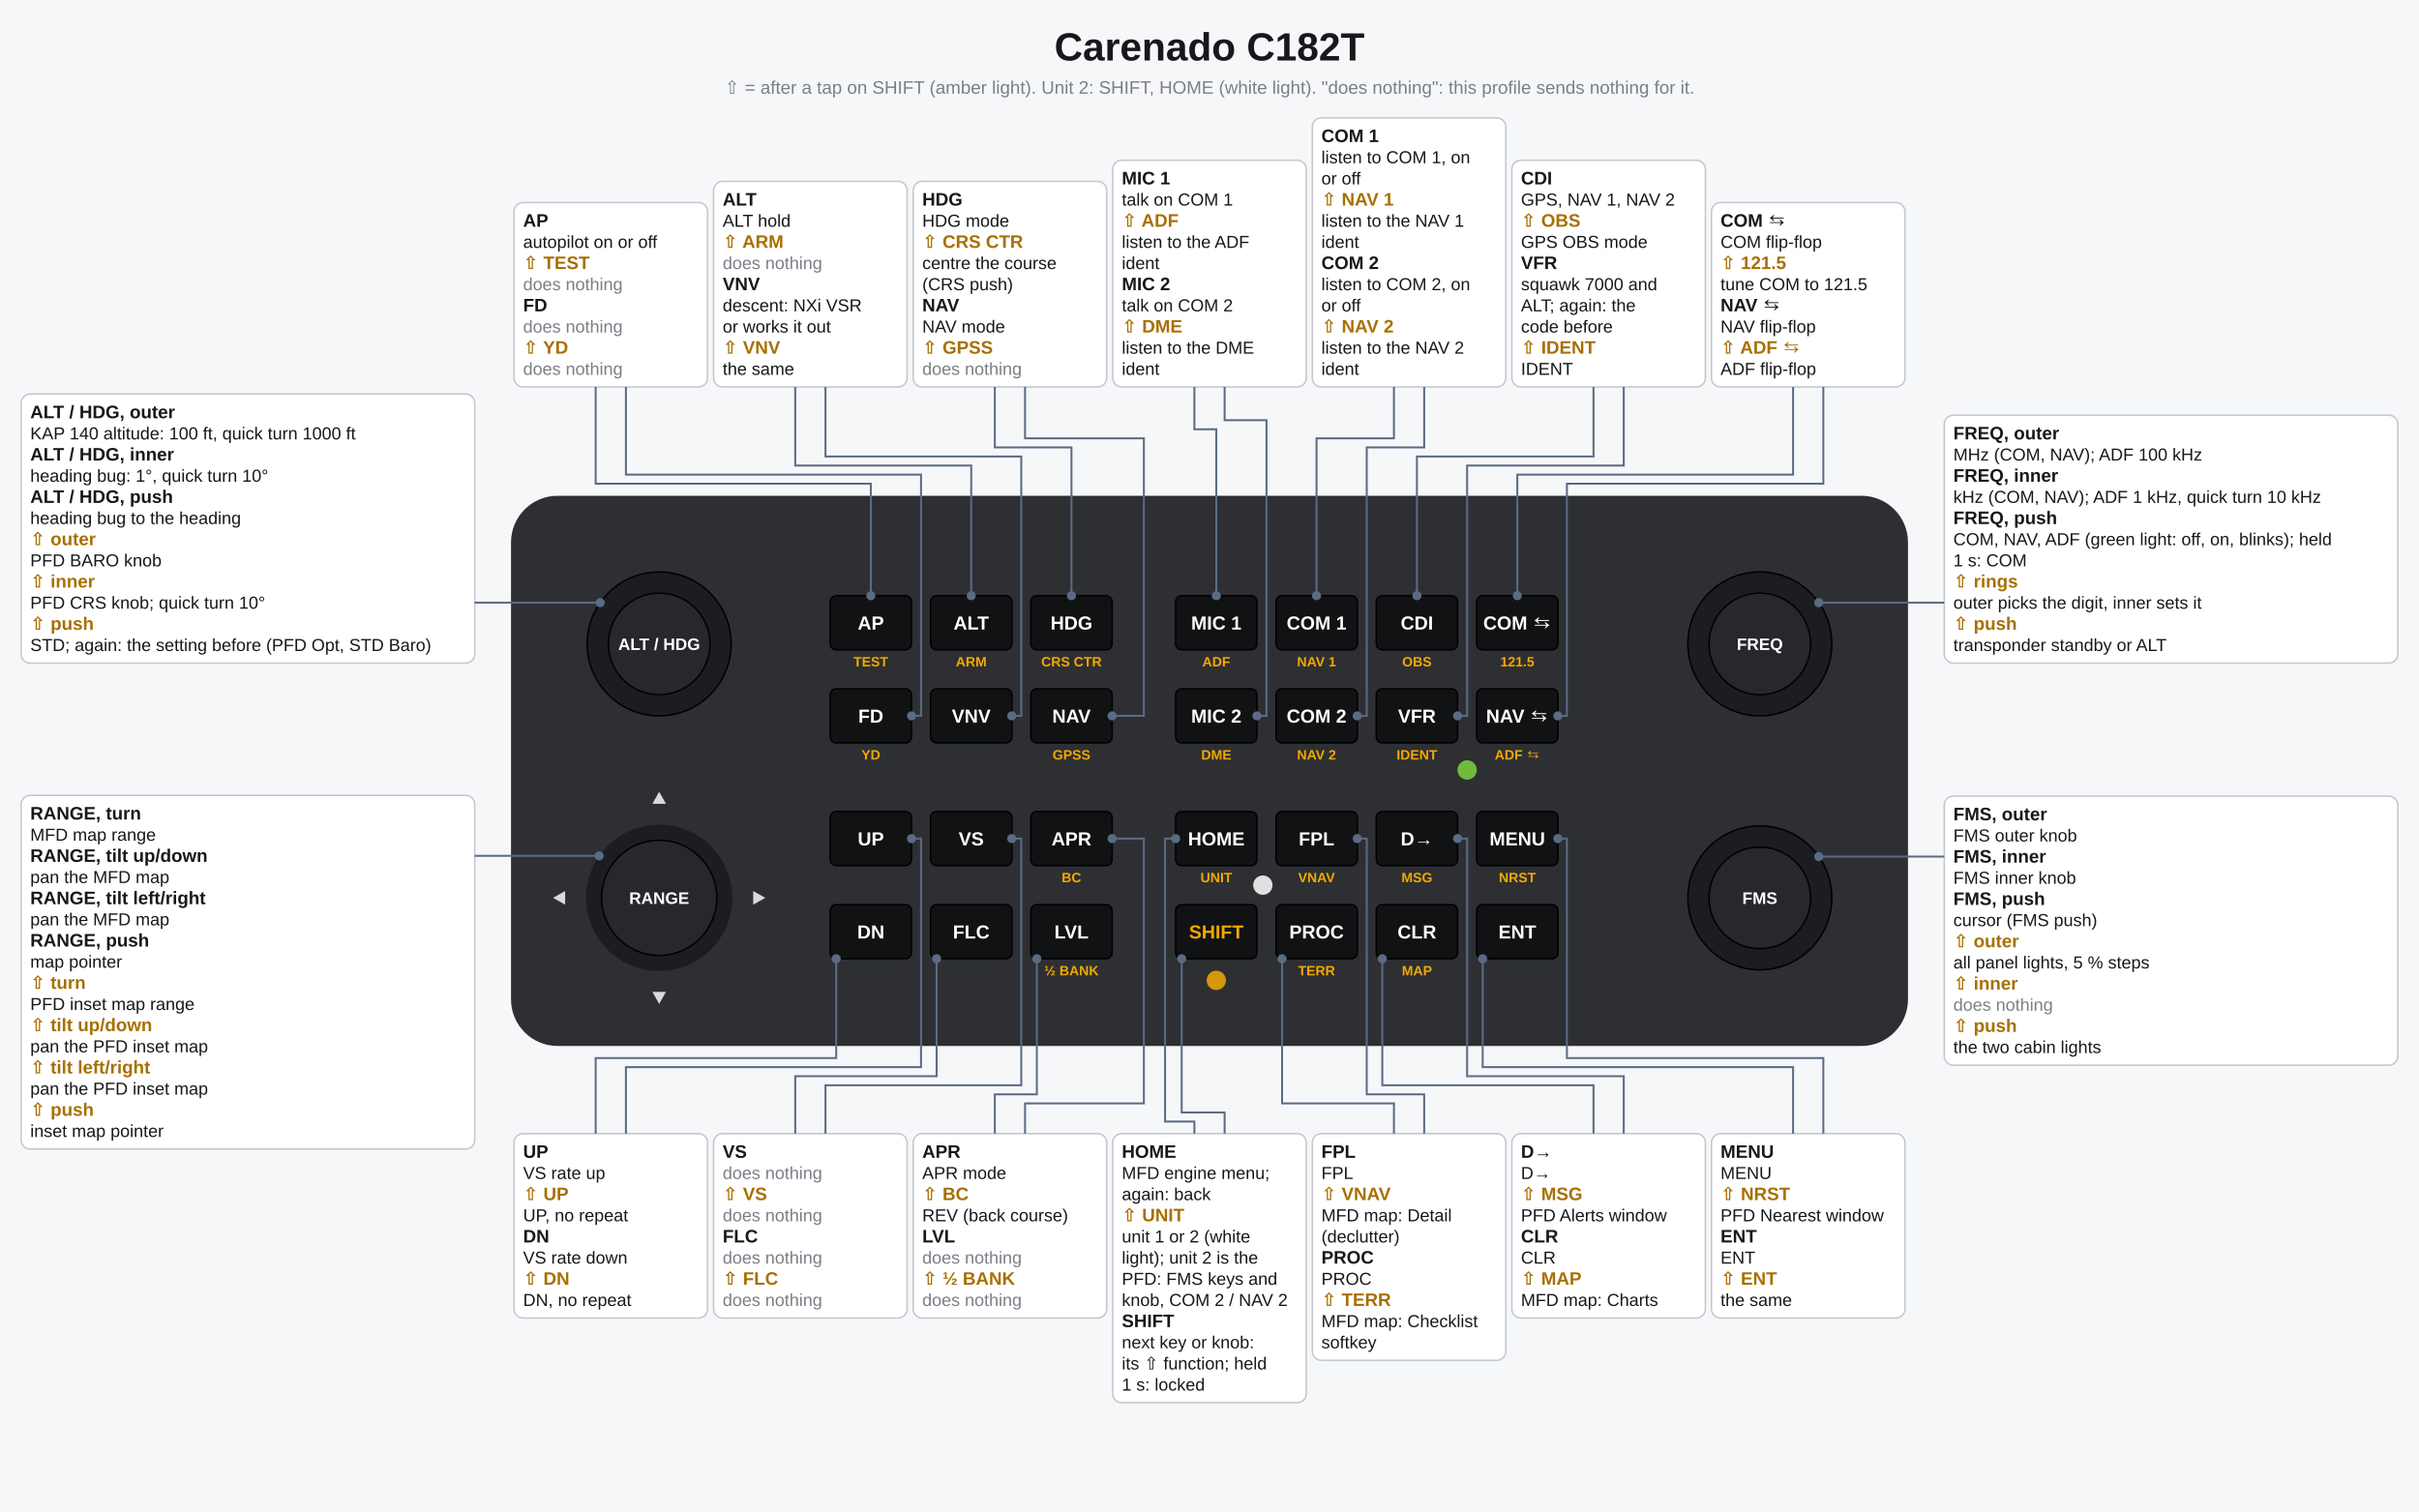
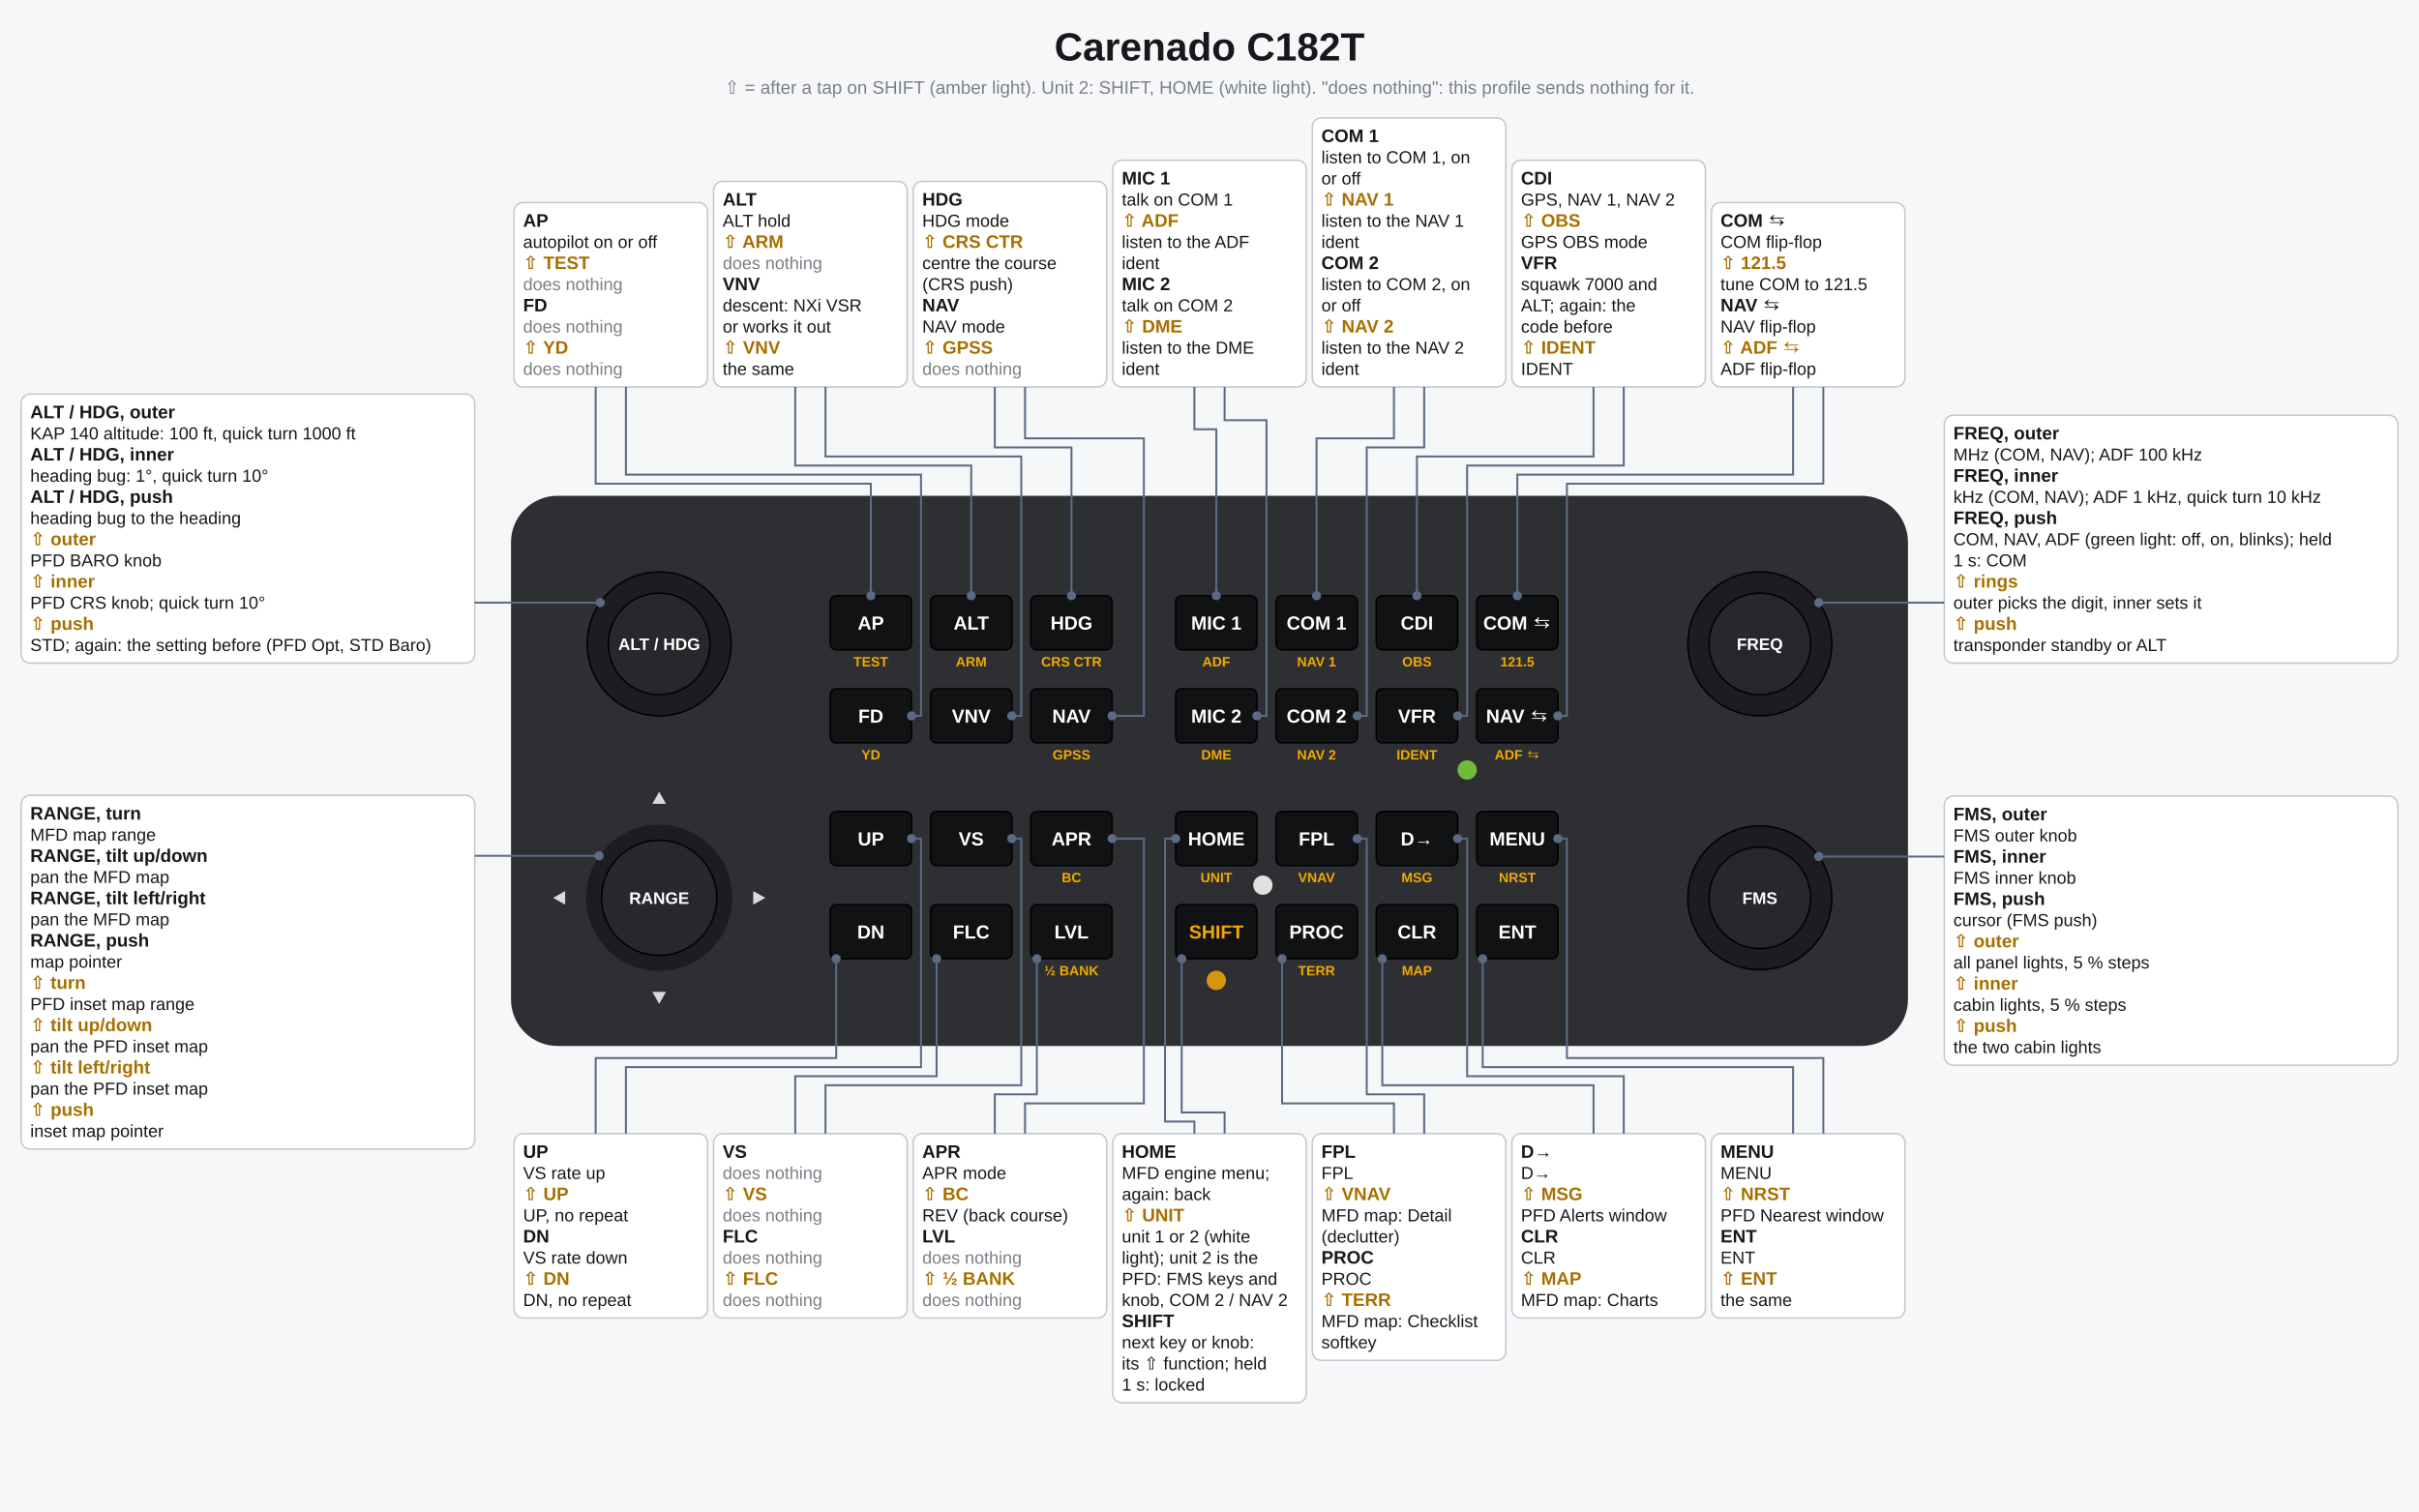
<svg xmlns="http://www.w3.org/2000/svg" width="297mm" height="185.625mm" viewBox="0 0 1600 1000" font-family="Arial, 'Liberation Sans', Helvetica, sans-serif">
  <rect width="1600" height="1000" fill="#f6f7f9" />
  <rect x="338.0" y="328.0" width="924.0" height="364.0" rx="30.8" fill="#2d2f33" />
  <rect x="549.1" y="394.1" width="53.8" height="35.8" rx="4" fill="#111214" stroke="#000" />
  <text x="576.0" y="416.5" font-size="12.5" font-weight="bold" fill="#ffffff" text-anchor="middle">AP</text>
  <text x="576.0" y="440.9" font-size="9" font-weight="bold" fill="#f2a900" text-anchor="middle">TEST</text>
  <rect x="615.5" y="394.1" width="53.8" height="35.8" rx="4" fill="#111214" stroke="#000" />
  <text x="642.4" y="416.5" font-size="12.5" font-weight="bold" fill="#ffffff" text-anchor="middle">ALT</text>
  <text x="642.4" y="440.9" font-size="9" font-weight="bold" fill="#f2a900" text-anchor="middle">ARM</text>
  <rect x="681.8" y="394.1" width="53.8" height="35.8" rx="4" fill="#111214" stroke="#000" />
  <text x="708.7" y="416.5" font-size="12.5" font-weight="bold" fill="#ffffff" text-anchor="middle">HDG</text>
  <text x="708.7" y="440.9" font-size="9" font-weight="bold" fill="#f2a900" text-anchor="middle">CRS CTR</text>
  <rect x="777.6" y="394.1" width="53.8" height="35.8" rx="4" fill="#111214" stroke="#000" />
  <text x="804.5" y="416.5" font-size="12.5" font-weight="bold" fill="#ffffff" text-anchor="middle">MIC 1</text>
  <text x="804.5" y="440.9" font-size="9" font-weight="bold" fill="#f2a900" text-anchor="middle">ADF</text>
  <rect x="844.0" y="394.1" width="53.8" height="35.8" rx="4" fill="#111214" stroke="#000" />
  <text x="870.8" y="416.5" font-size="12.5" font-weight="bold" fill="#ffffff" text-anchor="middle">COM 1</text>
  <text x="870.8" y="440.9" font-size="9" font-weight="bold" fill="#f2a900" text-anchor="middle">NAV 1</text>
  <rect x="910.3" y="394.1" width="53.8" height="35.8" rx="4" fill="#111214" stroke="#000" />
  <text x="937.2" y="416.5" font-size="12.5" font-weight="bold" fill="#ffffff" text-anchor="middle">CDI</text>
  <text x="937.2" y="440.9" font-size="9" font-weight="bold" fill="#f2a900" text-anchor="middle">OBS</text>
  <rect x="976.7" y="394.1" width="53.8" height="35.8" rx="4" fill="#111214" stroke="#000" />
  <text x="1003.6" y="416.5" font-size="12.5" font-weight="bold" fill="#ffffff" text-anchor="middle">COM ⇆</text>
  <text x="1003.6" y="440.9" font-size="9" font-weight="bold" fill="#f2a900" text-anchor="middle">121.5</text>
  <rect x="549.1" y="455.7" width="53.8" height="35.8" rx="4" fill="#111214" stroke="#000" />
  <text x="576.0" y="478.1" font-size="12.5" font-weight="bold" fill="#ffffff" text-anchor="middle">FD</text>
  <text x="576.0" y="502.5" font-size="9" font-weight="bold" fill="#f2a900" text-anchor="middle">YD</text>
  <rect x="615.5" y="455.7" width="53.8" height="35.8" rx="4" fill="#111214" stroke="#000" />
  <text x="642.4" y="478.1" font-size="12.5" font-weight="bold" fill="#ffffff" text-anchor="middle">VNV</text>
  <rect x="681.8" y="455.7" width="53.8" height="35.8" rx="4" fill="#111214" stroke="#000" />
  <text x="708.7" y="478.1" font-size="12.5" font-weight="bold" fill="#ffffff" text-anchor="middle">NAV</text>
  <text x="708.7" y="502.5" font-size="9" font-weight="bold" fill="#f2a900" text-anchor="middle">GPSS</text>
  <rect x="777.6" y="455.7" width="53.8" height="35.8" rx="4" fill="#111214" stroke="#000" />
  <text x="804.5" y="478.1" font-size="12.5" font-weight="bold" fill="#ffffff" text-anchor="middle">MIC 2</text>
  <text x="804.5" y="502.5" font-size="9" font-weight="bold" fill="#f2a900" text-anchor="middle">DME</text>
  <rect x="844.0" y="455.7" width="53.8" height="35.8" rx="4" fill="#111214" stroke="#000" />
  <text x="870.8" y="478.1" font-size="12.5" font-weight="bold" fill="#ffffff" text-anchor="middle">COM 2</text>
  <text x="870.8" y="502.5" font-size="9" font-weight="bold" fill="#f2a900" text-anchor="middle">NAV 2</text>
  <rect x="910.3" y="455.7" width="53.8" height="35.8" rx="4" fill="#111214" stroke="#000" />
  <text x="937.2" y="478.1" font-size="12.5" font-weight="bold" fill="#ffffff" text-anchor="middle">VFR</text>
  <text x="937.2" y="502.5" font-size="9" font-weight="bold" fill="#f2a900" text-anchor="middle">IDENT</text>
  <rect x="976.7" y="455.7" width="53.8" height="35.8" rx="4" fill="#111214" stroke="#000" />
  <text x="1003.6" y="478.1" font-size="12.5" font-weight="bold" fill="#ffffff" text-anchor="middle">NAV ⇆</text>
  <text x="1003.6" y="502.5" font-size="9" font-weight="bold" fill="#f2a900" text-anchor="middle">ADF ⇆</text>
  <rect x="549.1" y="536.9" width="53.8" height="35.8" rx="4" fill="#111214" stroke="#000" />
  <text x="576.0" y="559.3" font-size="12.5" font-weight="bold" fill="#ffffff" text-anchor="middle">UP</text>
  <rect x="615.5" y="536.9" width="53.8" height="35.8" rx="4" fill="#111214" stroke="#000" />
  <text x="642.4" y="559.3" font-size="12.5" font-weight="bold" fill="#ffffff" text-anchor="middle">VS</text>
  <rect x="681.8" y="536.9" width="53.8" height="35.8" rx="4" fill="#111214" stroke="#000" />
  <text x="708.7" y="559.3" font-size="12.5" font-weight="bold" fill="#ffffff" text-anchor="middle">APR</text>
  <text x="708.7" y="583.7" font-size="9" font-weight="bold" fill="#f2a900" text-anchor="middle">BC</text>
  <rect x="777.6" y="536.9" width="53.8" height="35.8" rx="4" fill="#111214" stroke="#000" />
  <text x="804.5" y="559.3" font-size="12.5" font-weight="bold" fill="#ffffff" text-anchor="middle">HOME</text>
  <text x="804.5" y="583.7" font-size="9" font-weight="bold" fill="#f2a900" text-anchor="middle">UNIT</text>
  <rect x="844.0" y="536.9" width="53.8" height="35.8" rx="4" fill="#111214" stroke="#000" />
  <text x="870.8" y="559.3" font-size="12.5" font-weight="bold" fill="#ffffff" text-anchor="middle">FPL</text>
  <text x="870.8" y="583.7" font-size="9" font-weight="bold" fill="#f2a900" text-anchor="middle">VNAV</text>
  <rect x="910.3" y="536.9" width="53.8" height="35.8" rx="4" fill="#111214" stroke="#000" />
  <text x="937.2" y="559.3" font-size="12.5" font-weight="bold" fill="#ffffff" text-anchor="middle">D→</text>
  <text x="937.2" y="583.7" font-size="9" font-weight="bold" fill="#f2a900" text-anchor="middle">MSG</text>
  <rect x="976.7" y="536.9" width="53.8" height="35.8" rx="4" fill="#111214" stroke="#000" />
  <text x="1003.6" y="559.3" font-size="12.5" font-weight="bold" fill="#ffffff" text-anchor="middle">MENU</text>
  <text x="1003.6" y="583.7" font-size="9" font-weight="bold" fill="#f2a900" text-anchor="middle">NRST</text>
  <rect x="549.1" y="598.5" width="53.8" height="35.8" rx="4" fill="#111214" stroke="#000" />
  <text x="576.0" y="620.9" font-size="12.5" font-weight="bold" fill="#ffffff" text-anchor="middle">DN</text>
  <rect x="615.5" y="598.5" width="53.8" height="35.8" rx="4" fill="#111214" stroke="#000" />
  <text x="642.4" y="620.9" font-size="12.5" font-weight="bold" fill="#ffffff" text-anchor="middle">FLC</text>
  <rect x="681.8" y="598.5" width="53.8" height="35.8" rx="4" fill="#111214" stroke="#000" />
  <text x="708.7" y="620.9" font-size="12.5" font-weight="bold" fill="#ffffff" text-anchor="middle">LVL</text>
  <text x="708.7" y="645.3" font-size="9" font-weight="bold" fill="#f2a900" text-anchor="middle">½ BANK</text>
  <rect x="777.6" y="598.5" width="53.8" height="35.8" rx="4" fill="#111214" stroke="#000" />
  <text x="804.5" y="620.9" font-size="12.5" font-weight="bold" fill="#f2a900" text-anchor="middle">SHIFT</text>
  <rect x="844.0" y="598.5" width="53.8" height="35.8" rx="4" fill="#111214" stroke="#000" />
  <text x="870.8" y="620.9" font-size="12.5" font-weight="bold" fill="#ffffff" text-anchor="middle">PROC</text>
  <text x="870.8" y="645.3" font-size="9" font-weight="bold" fill="#f2a900" text-anchor="middle">TERR</text>
  <rect x="910.3" y="598.5" width="53.8" height="35.8" rx="4" fill="#111214" stroke="#000" />
  <text x="937.2" y="620.9" font-size="12.5" font-weight="bold" fill="#ffffff" text-anchor="middle">CLR</text>
  <text x="937.2" y="645.3" font-size="9" font-weight="bold" fill="#f2a900" text-anchor="middle">MAP</text>
  <rect x="976.7" y="598.5" width="53.8" height="35.8" rx="4" fill="#111214" stroke="#000" />
  <text x="1003.6" y="620.9" font-size="12.5" font-weight="bold" fill="#ffffff" text-anchor="middle">ENT</text>
  <circle cx="970.4" cy="509.4" r="6.4" fill="#7cd33c" fill-opacity="0.85" />
  <circle cx="804.5" cy="648.6" r="6.4" fill="#f2a900" fill-opacity="0.85" />
  <circle cx="835.3" cy="585.6" r="6.4" fill="#ffffff" fill-opacity="0.85" />
  <circle cx="436.0" cy="426.0" r="47.6" fill="#1c1d20" stroke="#000" />
  <circle cx="436.0" cy="426.0" r="33.6" fill="#27282c" stroke="#000" />
  <text x="436.0" y="430.0" font-size="11" font-weight="bold" fill="#ffffff" text-anchor="middle">ALT / HDG</text>
  <circle cx="1164.0" cy="594.0" r="47.6" fill="#1c1d20" stroke="#000" />
  <circle cx="1164.0" cy="594.0" r="33.6" fill="#27282c" stroke="#000" />
  <text x="1164.0" y="598.0" font-size="11" font-weight="bold" fill="#ffffff" text-anchor="middle">FMS</text>
  <circle cx="1164.0" cy="426.0" r="47.6" fill="#1c1d20" stroke="#000" />
  <circle cx="1164.0" cy="426.0" r="33.6" fill="#27282c" stroke="#000" />
  <text x="1164.0" y="430.0" font-size="11" font-weight="bold" fill="#ffffff" text-anchor="middle">FREQ</text>
  <circle cx="436.0" cy="594.0" r="48.4" fill="#1c1d20" />
  <circle cx="436.0" cy="594.0" r="38.1" fill="#27282c" stroke="#000" />
  <polygon points="436.0,523.8 440.5,531.8 431.5,531.8" fill="#d8dadd" />
  <polygon points="436.0,664.2 431.5,656.2 440.5,656.2" fill="#d8dadd" />
  <polygon points="365.8,594.0 373.8,589.5 373.8,598.5" fill="#d8dadd" />
  <polygon points="506.2,594.0 498.2,598.5 498.2,589.5" fill="#d8dadd" />
  <text x="436.0" y="598.0" font-size="11" font-weight="bold" fill="#ffffff" text-anchor="middle">RANGE</text>
  <rect x="340.0" y="134.0" width="128" height="122" rx="6" fill="#ffffff" stroke="#c3c8cf" />
  <text x="346.0" y="150.0" font-size="12" font-weight="bold" fill="#16181b" text-anchor="start">AP</text>
  <text x="346.0" y="164.0" font-size="11.5" font-weight="normal" fill="#16181b" text-anchor="start">autopilot on or off</text>
  <text x="346.0" y="178.0" font-size="12" font-weight="bold" fill="#a86f00" text-anchor="start">⇧ TEST</text>
  <text x="346.0" y="192.0" font-size="11.5" font-weight="normal" fill="#7a7f87" text-anchor="start">does nothing</text>
  <text x="346.0" y="206.0" font-size="12" font-weight="bold" fill="#16181b" text-anchor="start">FD</text>
  <text x="346.0" y="220.0" font-size="11.5" font-weight="normal" fill="#7a7f87" text-anchor="start">does nothing</text>
  <text x="346.0" y="234.0" font-size="12" font-weight="bold" fill="#a86f00" text-anchor="start">⇧ YD</text>
  <text x="346.0" y="248.0" font-size="11.5" font-weight="normal" fill="#7a7f87" text-anchor="start">does nothing</text>
  <rect x="472.0" y="120.0" width="128" height="136" rx="6" fill="#ffffff" stroke="#c3c8cf" />
  <text x="478.0" y="136.0" font-size="12" font-weight="bold" fill="#16181b" text-anchor="start">ALT</text>
  <text x="478.0" y="150.0" font-size="11.5" font-weight="normal" fill="#16181b" text-anchor="start">ALT hold</text>
  <text x="478.0" y="164.0" font-size="12" font-weight="bold" fill="#a86f00" text-anchor="start">⇧ ARM</text>
  <text x="478.0" y="178.0" font-size="11.5" font-weight="normal" fill="#7a7f87" text-anchor="start">does nothing</text>
  <text x="478.0" y="192.0" font-size="12" font-weight="bold" fill="#16181b" text-anchor="start">VNV</text>
  <text x="478.0" y="206.0" font-size="11.5" font-weight="normal" fill="#16181b" text-anchor="start">descent: NXi VSR</text>
  <text x="478.0" y="220.0" font-size="11.5" font-weight="normal" fill="#16181b" text-anchor="start">or works it out</text>
  <text x="478.0" y="234.0" font-size="12" font-weight="bold" fill="#a86f00" text-anchor="start">⇧ VNV</text>
  <text x="478.0" y="248.0" font-size="11.5" font-weight="normal" fill="#16181b" text-anchor="start">the same</text>
  <rect x="604.0" y="120.0" width="128" height="136" rx="6" fill="#ffffff" stroke="#c3c8cf" />
  <text x="610.0" y="136.0" font-size="12" font-weight="bold" fill="#16181b" text-anchor="start">HDG</text>
  <text x="610.0" y="150.0" font-size="11.5" font-weight="normal" fill="#16181b" text-anchor="start">HDG mode</text>
  <text x="610.0" y="164.0" font-size="12" font-weight="bold" fill="#a86f00" text-anchor="start">⇧ CRS CTR</text>
  <text x="610.0" y="178.0" font-size="11.5" font-weight="normal" fill="#16181b" text-anchor="start">centre the course</text>
  <text x="610.0" y="192.0" font-size="11.5" font-weight="normal" fill="#16181b" text-anchor="start">(CRS push)</text>
  <text x="610.0" y="206.0" font-size="12" font-weight="bold" fill="#16181b" text-anchor="start">NAV</text>
  <text x="610.0" y="220.0" font-size="11.5" font-weight="normal" fill="#16181b" text-anchor="start">NAV mode</text>
  <text x="610.0" y="234.0" font-size="12" font-weight="bold" fill="#a86f00" text-anchor="start">⇧ GPSS</text>
  <text x="610.0" y="248.0" font-size="11.5" font-weight="normal" fill="#7a7f87" text-anchor="start">does nothing</text>
  <rect x="736.0" y="106.0" width="128" height="150" rx="6" fill="#ffffff" stroke="#c3c8cf" />
  <text x="742.0" y="122.0" font-size="12" font-weight="bold" fill="#16181b" text-anchor="start">MIC 1</text>
  <text x="742.0" y="136.0" font-size="11.5" font-weight="normal" fill="#16181b" text-anchor="start">talk on COM 1</text>
  <text x="742.0" y="150.0" font-size="12" font-weight="bold" fill="#a86f00" text-anchor="start">⇧ ADF</text>
  <text x="742.0" y="164.0" font-size="11.5" font-weight="normal" fill="#16181b" text-anchor="start">listen to the ADF</text>
  <text x="742.0" y="178.0" font-size="11.5" font-weight="normal" fill="#16181b" text-anchor="start">ident</text>
  <text x="742.0" y="192.0" font-size="12" font-weight="bold" fill="#16181b" text-anchor="start">MIC 2</text>
  <text x="742.0" y="206.0" font-size="11.5" font-weight="normal" fill="#16181b" text-anchor="start">talk on COM 2</text>
  <text x="742.0" y="220.0" font-size="12" font-weight="bold" fill="#a86f00" text-anchor="start">⇧ DME</text>
  <text x="742.0" y="234.0" font-size="11.5" font-weight="normal" fill="#16181b" text-anchor="start">listen to the DME</text>
  <text x="742.0" y="248.0" font-size="11.5" font-weight="normal" fill="#16181b" text-anchor="start">ident</text>
  <rect x="868.0" y="78.0" width="128" height="178" rx="6" fill="#ffffff" stroke="#c3c8cf" />
  <text x="874.0" y="94.0" font-size="12" font-weight="bold" fill="#16181b" text-anchor="start">COM 1</text>
  <text x="874.0" y="108.0" font-size="11.5" font-weight="normal" fill="#16181b" text-anchor="start">listen to COM 1, on</text>
  <text x="874.0" y="122.0" font-size="11.5" font-weight="normal" fill="#16181b" text-anchor="start">or off</text>
  <text x="874.0" y="136.0" font-size="12" font-weight="bold" fill="#a86f00" text-anchor="start">⇧ NAV 1</text>
  <text x="874.0" y="150.0" font-size="11.5" font-weight="normal" fill="#16181b" text-anchor="start">listen to the NAV 1</text>
  <text x="874.0" y="164.0" font-size="11.5" font-weight="normal" fill="#16181b" text-anchor="start">ident</text>
  <text x="874.0" y="178.0" font-size="12" font-weight="bold" fill="#16181b" text-anchor="start">COM 2</text>
  <text x="874.0" y="192.0" font-size="11.5" font-weight="normal" fill="#16181b" text-anchor="start">listen to COM 2, on</text>
  <text x="874.0" y="206.0" font-size="11.5" font-weight="normal" fill="#16181b" text-anchor="start">or off</text>
  <text x="874.0" y="220.0" font-size="12" font-weight="bold" fill="#a86f00" text-anchor="start">⇧ NAV 2</text>
  <text x="874.0" y="234.0" font-size="11.5" font-weight="normal" fill="#16181b" text-anchor="start">listen to the NAV 2</text>
  <text x="874.0" y="248.0" font-size="11.5" font-weight="normal" fill="#16181b" text-anchor="start">ident</text>
  <rect x="1000.0" y="106.0" width="128" height="150" rx="6" fill="#ffffff" stroke="#c3c8cf" />
  <text x="1006.0" y="122.0" font-size="12" font-weight="bold" fill="#16181b" text-anchor="start">CDI</text>
  <text x="1006.0" y="136.0" font-size="11.5" font-weight="normal" fill="#16181b" text-anchor="start">GPS, NAV 1, NAV 2</text>
  <text x="1006.0" y="150.0" font-size="12" font-weight="bold" fill="#a86f00" text-anchor="start">⇧ OBS</text>
  <text x="1006.0" y="164.0" font-size="11.5" font-weight="normal" fill="#16181b" text-anchor="start">GPS OBS mode</text>
  <text x="1006.0" y="178.0" font-size="12" font-weight="bold" fill="#16181b" text-anchor="start">VFR</text>
  <text x="1006.0" y="192.0" font-size="11.5" font-weight="normal" fill="#16181b" text-anchor="start">squawk 7000 and</text>
  <text x="1006.0" y="206.0" font-size="11.5" font-weight="normal" fill="#16181b" text-anchor="start">ALT; again: the</text>
  <text x="1006.0" y="220.0" font-size="11.5" font-weight="normal" fill="#16181b" text-anchor="start">code before</text>
  <text x="1006.0" y="234.0" font-size="12" font-weight="bold" fill="#a86f00" text-anchor="start">⇧ IDENT</text>
  <text x="1006.0" y="248.0" font-size="11.5" font-weight="normal" fill="#16181b" text-anchor="start">IDENT</text>
  <rect x="1132.0" y="134.0" width="128" height="122" rx="6" fill="#ffffff" stroke="#c3c8cf" />
  <text x="1138.0" y="150.0" font-size="12" font-weight="bold" fill="#16181b" text-anchor="start">COM ⇆</text>
  <text x="1138.0" y="164.0" font-size="11.5" font-weight="normal" fill="#16181b" text-anchor="start">COM flip-flop</text>
  <text x="1138.0" y="178.0" font-size="12" font-weight="bold" fill="#a86f00" text-anchor="start">⇧ 121.5</text>
  <text x="1138.0" y="192.0" font-size="11.5" font-weight="normal" fill="#16181b" text-anchor="start">tune COM to 121.5</text>
  <text x="1138.0" y="206.0" font-size="12" font-weight="bold" fill="#16181b" text-anchor="start">NAV ⇆</text>
  <text x="1138.0" y="220.0" font-size="11.5" font-weight="normal" fill="#16181b" text-anchor="start">NAV flip-flop</text>
  <text x="1138.0" y="234.0" font-size="12" font-weight="bold" fill="#a86f00" text-anchor="start">⇧ ADF ⇆</text>
  <text x="1138.0" y="248.0" font-size="11.5" font-weight="normal" fill="#16181b" text-anchor="start">ADF flip-flop</text>
  <polyline points="394.0,256.0 394.0,320.0 576.0,320.0 576.0,394.1" fill="none" stroke="#5b6b85" stroke-width="1.3" />
  <circle cx="576.0" cy="394.1" r="3" fill="#5b6b85" />
  <polyline points="414.0,256.0 414.0,314.0 609.2,314.0 609.2,473.6 602.9,473.6" fill="none" stroke="#5b6b85" stroke-width="1.3" />
  <circle cx="602.9" cy="473.6" r="3" fill="#5b6b85" />
  <polyline points="526.0,256.0 526.0,308.0 642.4,308.0 642.4,394.1" fill="none" stroke="#5b6b85" stroke-width="1.3" />
  <circle cx="642.4" cy="394.1" r="3" fill="#5b6b85" />
  <polyline points="546.0,256.0 546.0,302.0 675.5,302.0 675.5,473.6 669.2,473.6" fill="none" stroke="#5b6b85" stroke-width="1.3" />
  <circle cx="669.2" cy="473.6" r="3" fill="#5b6b85" />
  <polyline points="658.0,256.0 658.0,296.0 708.7,296.0 708.7,394.1" fill="none" stroke="#5b6b85" stroke-width="1.3" />
  <circle cx="708.7" cy="394.1" r="3" fill="#5b6b85" />
  <polyline points="678.0,256.0 678.0,290.0 756.6,290.0 756.6,473.6 735.6,473.6" fill="none" stroke="#5b6b85" stroke-width="1.3" />
  <circle cx="735.6" cy="473.6" r="3" fill="#5b6b85" />
  <polyline points="790.0,256.0 790.0,284.0 804.5,284.0 804.5,394.1" fill="none" stroke="#5b6b85" stroke-width="1.3" />
  <circle cx="804.5" cy="394.1" r="3" fill="#5b6b85" />
  <polyline points="810.0,256.0 810.0,278.0 837.7,278.0 837.7,473.6 831.4,473.6" fill="none" stroke="#5b6b85" stroke-width="1.3" />
  <circle cx="831.4" cy="473.6" r="3" fill="#5b6b85" />
  <polyline points="922.0,256.0 922.0,290.0 870.8,290.0 870.8,394.1" fill="none" stroke="#5b6b85" stroke-width="1.3" />
  <circle cx="870.8" cy="394.1" r="3" fill="#5b6b85" />
  <polyline points="942.0,256.0 942.0,296.0 904.0,296.0 904.0,473.6 897.7,473.6" fill="none" stroke="#5b6b85" stroke-width="1.3" />
  <circle cx="897.7" cy="473.6" r="3" fill="#5b6b85" />
  <polyline points="1054.0,256.0 1054.0,302.0 937.2,302.0 937.2,394.1" fill="none" stroke="#5b6b85" stroke-width="1.3" />
  <circle cx="937.2" cy="394.1" r="3" fill="#5b6b85" />
  <polyline points="1074.0,256.0 1074.0,308.0 970.4,308.0 970.4,473.6 964.1,473.6" fill="none" stroke="#5b6b85" stroke-width="1.3" />
  <circle cx="964.1" cy="473.6" r="3" fill="#5b6b85" />
  <polyline points="1186.0,256.0 1186.0,314.0 1003.6,314.0 1003.6,394.1" fill="none" stroke="#5b6b85" stroke-width="1.3" />
  <circle cx="1003.6" cy="394.1" r="3" fill="#5b6b85" />
  <polyline points="1206.0,256.0 1206.0,320.0 1036.4,320.0 1036.4,473.6 1030.4,473.6" fill="none" stroke="#5b6b85" stroke-width="1.3" />
  <circle cx="1030.4" cy="473.6" r="3" fill="#5b6b85" />
  <rect x="340.0" y="750.0" width="128" height="122" rx="6" fill="#ffffff" stroke="#c3c8cf" />
  <text x="346.0" y="766.0" font-size="12" font-weight="bold" fill="#16181b" text-anchor="start">UP</text>
  <text x="346.0" y="780.0" font-size="11.5" font-weight="normal" fill="#16181b" text-anchor="start">VS rate up</text>
  <text x="346.0" y="794.0" font-size="12" font-weight="bold" fill="#a86f00" text-anchor="start">⇧ UP</text>
  <text x="346.0" y="808.0" font-size="11.5" font-weight="normal" fill="#16181b" text-anchor="start">UP, no repeat</text>
  <text x="346.0" y="822.0" font-size="12" font-weight="bold" fill="#16181b" text-anchor="start">DN</text>
  <text x="346.0" y="836.0" font-size="11.5" font-weight="normal" fill="#16181b" text-anchor="start">VS rate down</text>
  <text x="346.0" y="850.0" font-size="12" font-weight="bold" fill="#a86f00" text-anchor="start">⇧ DN</text>
  <text x="346.0" y="864.0" font-size="11.5" font-weight="normal" fill="#16181b" text-anchor="start">DN, no repeat</text>
  <rect x="472.0" y="750.0" width="128" height="122" rx="6" fill="#ffffff" stroke="#c3c8cf" />
  <text x="478.0" y="766.0" font-size="12" font-weight="bold" fill="#16181b" text-anchor="start">VS</text>
  <text x="478.0" y="780.0" font-size="11.5" font-weight="normal" fill="#7a7f87" text-anchor="start">does nothing</text>
  <text x="478.0" y="794.0" font-size="12" font-weight="bold" fill="#a86f00" text-anchor="start">⇧ VS</text>
  <text x="478.0" y="808.0" font-size="11.5" font-weight="normal" fill="#7a7f87" text-anchor="start">does nothing</text>
  <text x="478.0" y="822.0" font-size="12" font-weight="bold" fill="#16181b" text-anchor="start">FLC</text>
  <text x="478.0" y="836.0" font-size="11.5" font-weight="normal" fill="#7a7f87" text-anchor="start">does nothing</text>
  <text x="478.0" y="850.0" font-size="12" font-weight="bold" fill="#a86f00" text-anchor="start">⇧ FLC</text>
  <text x="478.0" y="864.0" font-size="11.5" font-weight="normal" fill="#7a7f87" text-anchor="start">does nothing</text>
  <rect x="604.0" y="750.0" width="128" height="122" rx="6" fill="#ffffff" stroke="#c3c8cf" />
  <text x="610.0" y="766.0" font-size="12" font-weight="bold" fill="#16181b" text-anchor="start">APR</text>
  <text x="610.0" y="780.0" font-size="11.5" font-weight="normal" fill="#16181b" text-anchor="start">APR mode</text>
  <text x="610.0" y="794.0" font-size="12" font-weight="bold" fill="#a86f00" text-anchor="start">⇧ BC</text>
  <text x="610.0" y="808.0" font-size="11.5" font-weight="normal" fill="#16181b" text-anchor="start">REV (back course)</text>
  <text x="610.0" y="822.0" font-size="12" font-weight="bold" fill="#16181b" text-anchor="start">LVL</text>
  <text x="610.0" y="836.0" font-size="11.5" font-weight="normal" fill="#7a7f87" text-anchor="start">does nothing</text>
  <text x="610.0" y="850.0" font-size="12" font-weight="bold" fill="#a86f00" text-anchor="start">⇧ ½ BANK</text>
  <text x="610.0" y="864.0" font-size="11.5" font-weight="normal" fill="#7a7f87" text-anchor="start">does nothing</text>
  <rect x="736.0" y="750.0" width="128" height="178" rx="6" fill="#ffffff" stroke="#c3c8cf" />
  <text x="742.0" y="766.0" font-size="12" font-weight="bold" fill="#16181b" text-anchor="start">HOME</text>
  <text x="742.0" y="780.0" font-size="11.5" font-weight="normal" fill="#16181b" text-anchor="start">MFD engine menu;</text>
  <text x="742.0" y="794.0" font-size="11.5" font-weight="normal" fill="#16181b" text-anchor="start">again: back</text>
  <text x="742.0" y="808.0" font-size="12" font-weight="bold" fill="#a86f00" text-anchor="start">⇧ UNIT</text>
  <text x="742.0" y="822.0" font-size="11.5" font-weight="normal" fill="#16181b" text-anchor="start">unit 1 or 2 (white</text>
  <text x="742.0" y="836.0" font-size="11.5" font-weight="normal" fill="#16181b" text-anchor="start">light); unit 2 is the</text>
  <text x="742.0" y="850.0" font-size="11.5" font-weight="normal" fill="#16181b" text-anchor="start">PFD: FMS keys and</text>
  <text x="742.0" y="864.0" font-size="11.5" font-weight="normal" fill="#16181b" text-anchor="start">knob, COM 2 / NAV 2</text>
  <text x="742.0" y="878.0" font-size="12" font-weight="bold" fill="#16181b" text-anchor="start">SHIFT</text>
  <text x="742.0" y="892.0" font-size="11.5" font-weight="normal" fill="#16181b" text-anchor="start">next key or knob:</text>
  <text x="742.0" y="906.0" font-size="11.5" font-weight="normal" fill="#16181b" text-anchor="start">its ⇧ function; held</text>
  <text x="742.0" y="920.0" font-size="11.5" font-weight="normal" fill="#16181b" text-anchor="start">1 s: locked</text>
  <rect x="868.0" y="750.0" width="128" height="150" rx="6" fill="#ffffff" stroke="#c3c8cf" />
  <text x="874.0" y="766.0" font-size="12" font-weight="bold" fill="#16181b" text-anchor="start">FPL</text>
  <text x="874.0" y="780.0" font-size="11.5" font-weight="normal" fill="#16181b" text-anchor="start">FPL</text>
  <text x="874.0" y="794.0" font-size="12" font-weight="bold" fill="#a86f00" text-anchor="start">⇧ VNAV</text>
  <text x="874.0" y="808.0" font-size="11.5" font-weight="normal" fill="#16181b" text-anchor="start">MFD map: Detail</text>
  <text x="874.0" y="822.0" font-size="11.5" font-weight="normal" fill="#16181b" text-anchor="start">(declutter)</text>
  <text x="874.0" y="836.0" font-size="12" font-weight="bold" fill="#16181b" text-anchor="start">PROC</text>
  <text x="874.0" y="850.0" font-size="11.5" font-weight="normal" fill="#16181b" text-anchor="start">PROC</text>
  <text x="874.0" y="864.0" font-size="12" font-weight="bold" fill="#a86f00" text-anchor="start">⇧ TERR</text>
  <text x="874.0" y="878.0" font-size="11.5" font-weight="normal" fill="#16181b" text-anchor="start">MFD map: Checklist</text>
  <text x="874.0" y="892.0" font-size="11.5" font-weight="normal" fill="#16181b" text-anchor="start">softkey</text>
  <rect x="1000.0" y="750.0" width="128" height="122" rx="6" fill="#ffffff" stroke="#c3c8cf" />
  <text x="1006.0" y="766.0" font-size="12" font-weight="bold" fill="#16181b" text-anchor="start">D→</text>
  <text x="1006.0" y="780.0" font-size="11.5" font-weight="normal" fill="#16181b" text-anchor="start">D→</text>
  <text x="1006.0" y="794.0" font-size="12" font-weight="bold" fill="#a86f00" text-anchor="start">⇧ MSG</text>
  <text x="1006.0" y="808.0" font-size="11.5" font-weight="normal" fill="#16181b" text-anchor="start">PFD Alerts window</text>
  <text x="1006.0" y="822.0" font-size="12" font-weight="bold" fill="#16181b" text-anchor="start">CLR</text>
  <text x="1006.0" y="836.0" font-size="11.5" font-weight="normal" fill="#16181b" text-anchor="start">CLR</text>
  <text x="1006.0" y="850.0" font-size="12" font-weight="bold" fill="#a86f00" text-anchor="start">⇧ MAP</text>
  <text x="1006.0" y="864.0" font-size="11.5" font-weight="normal" fill="#16181b" text-anchor="start">MFD map: Charts</text>
  <rect x="1132.0" y="750.0" width="128" height="122" rx="6" fill="#ffffff" stroke="#c3c8cf" />
  <text x="1138.0" y="766.0" font-size="12" font-weight="bold" fill="#16181b" text-anchor="start">MENU</text>
  <text x="1138.0" y="780.0" font-size="11.5" font-weight="normal" fill="#16181b" text-anchor="start">MENU</text>
  <text x="1138.0" y="794.0" font-size="12" font-weight="bold" fill="#a86f00" text-anchor="start">⇧ NRST</text>
  <text x="1138.0" y="808.0" font-size="11.5" font-weight="normal" fill="#16181b" text-anchor="start">PFD Nearest window</text>
  <text x="1138.0" y="822.0" font-size="12" font-weight="bold" fill="#16181b" text-anchor="start">ENT</text>
  <text x="1138.0" y="836.0" font-size="11.5" font-weight="normal" fill="#16181b" text-anchor="start">ENT</text>
  <text x="1138.0" y="850.0" font-size="12" font-weight="bold" fill="#a86f00" text-anchor="start">⇧ ENT</text>
  <text x="1138.0" y="864.0" font-size="11.5" font-weight="normal" fill="#16181b" text-anchor="start">the same</text>
  <polyline points="394.0,750.0 394.0,700.0 553.1,700.0 553.1,634.3" fill="none" stroke="#5b6b85" stroke-width="1.3" />
  <circle cx="553.1" cy="634.3" r="3" fill="#5b6b85" />
  <polyline points="414.0,750.0 414.0,706.0 609.2,706.0 609.2,554.8 602.9,554.8" fill="none" stroke="#5b6b85" stroke-width="1.3" />
  <circle cx="602.9" cy="554.8" r="3" fill="#5b6b85" />
  <polyline points="526.0,750.0 526.0,712.0 619.5,712.0 619.5,634.3" fill="none" stroke="#5b6b85" stroke-width="1.3" />
  <circle cx="619.5" cy="634.3" r="3" fill="#5b6b85" />
  <polyline points="546.0,750.0 546.0,718.0 675.5,718.0 675.5,554.8 669.2,554.8" fill="none" stroke="#5b6b85" stroke-width="1.3" />
  <circle cx="669.2" cy="554.8" r="3" fill="#5b6b85" />
  <polyline points="658.0,750.0 658.0,724.0 685.8,724.0 685.8,634.3" fill="none" stroke="#5b6b85" stroke-width="1.3" />
  <circle cx="685.8" cy="634.3" r="3" fill="#5b6b85" />
  <polyline points="678.0,750.0 678.0,730.0 756.6,730.0 756.6,554.8 735.6,554.8" fill="none" stroke="#5b6b85" stroke-width="1.3" />
  <circle cx="735.6" cy="554.8" r="3" fill="#5b6b85" />
  <polyline points="810.0,750.0 810.0,736.0 781.6,736.0 781.6,634.3" fill="none" stroke="#5b6b85" stroke-width="1.3" />
  <circle cx="781.6" cy="634.3" r="3" fill="#5b6b85" />
  <polyline points="790.0,750.0 790.0,742.0 770.6,742.0 770.6,554.8 777.6,554.8" fill="none" stroke="#5b6b85" stroke-width="1.3" />
  <circle cx="777.6" cy="554.8" r="3" fill="#5b6b85" />
  <polyline points="922.0,750.0 922.0,730.0 848.0,730.0 848.0,634.3" fill="none" stroke="#5b6b85" stroke-width="1.3" />
  <circle cx="848.0" cy="634.3" r="3" fill="#5b6b85" />
  <polyline points="942.0,750.0 942.0,724.0 904.0,724.0 904.0,554.8 897.7,554.8" fill="none" stroke="#5b6b85" stroke-width="1.3" />
  <circle cx="897.7" cy="554.8" r="3" fill="#5b6b85" />
  <polyline points="1054.0,750.0 1054.0,718.0 914.3,718.0 914.3,634.3" fill="none" stroke="#5b6b85" stroke-width="1.3" />
  <circle cx="914.3" cy="634.3" r="3" fill="#5b6b85" />
  <polyline points="1074.0,750.0 1074.0,712.0 970.4,712.0 970.4,554.8 964.1,554.8" fill="none" stroke="#5b6b85" stroke-width="1.3" />
  <circle cx="964.1" cy="554.8" r="3" fill="#5b6b85" />
  <polyline points="1186.0,750.0 1186.0,706.0 980.7,706.0 980.7,634.3" fill="none" stroke="#5b6b85" stroke-width="1.3" />
  <circle cx="980.7" cy="634.3" r="3" fill="#5b6b85" />
  <polyline points="1206.0,750.0 1206.0,700.0 1036.4,700.0 1036.4,554.8 1030.4,554.8" fill="none" stroke="#5b6b85" stroke-width="1.3" />
  <circle cx="1030.4" cy="554.8" r="3" fill="#5b6b85" />
  <rect x="14.0" y="260.7" width="300" height="178" rx="6" fill="#ffffff" stroke="#c3c8cf" />
  <text x="20.0" y="276.7" font-size="12" font-weight="bold" fill="#16181b" text-anchor="start">ALT / HDG, outer</text>
  <text x="20.0" y="290.7" font-size="11.5" font-weight="normal" fill="#16181b" text-anchor="start">KAP 140 altitude: 100 ft, quick turn 1000 ft</text>
  <text x="20.0" y="304.7" font-size="12" font-weight="bold" fill="#16181b" text-anchor="start">ALT / HDG, inner</text>
  <text x="20.0" y="318.7" font-size="11.5" font-weight="normal" fill="#16181b" text-anchor="start">heading bug: 1°, quick turn 10°</text>
  <text x="20.0" y="332.7" font-size="12" font-weight="bold" fill="#16181b" text-anchor="start">ALT / HDG, push</text>
  <text x="20.0" y="346.7" font-size="11.5" font-weight="normal" fill="#16181b" text-anchor="start">heading bug to the heading</text>
  <text x="20.0" y="360.7" font-size="12" font-weight="bold" fill="#a86f00" text-anchor="start">⇧ outer</text>
  <text x="20.0" y="374.7" font-size="11.5" font-weight="normal" fill="#16181b" text-anchor="start">PFD BARO knob</text>
  <text x="20.0" y="388.7" font-size="12" font-weight="bold" fill="#a86f00" text-anchor="start">⇧ inner</text>
  <text x="20.0" y="402.7" font-size="11.5" font-weight="normal" fill="#16181b" text-anchor="start">PFD CRS knob; quick turn 10°</text>
  <text x="20.0" y="416.7" font-size="12" font-weight="bold" fill="#a86f00" text-anchor="start">⇧ push</text>
  <text x="20.0" y="430.7" font-size="11.5" font-weight="normal" fill="#16181b" text-anchor="start">STD; again: the setting before (PFD Opt, STD Baro)</text>
  <polyline points="314.0,398.7 397.0,398.7" fill="none" stroke="#5b6b85" stroke-width="1.3" />
  <circle cx="397.0" cy="398.7" r="3" fill="#5b6b85" />
  <rect x="14.0" y="526.2" width="300" height="234" rx="6" fill="#ffffff" stroke="#c3c8cf" />
  <text x="20.0" y="542.2" font-size="12" font-weight="bold" fill="#16181b" text-anchor="start">RANGE, turn</text>
  <text x="20.0" y="556.2" font-size="11.5" font-weight="normal" fill="#16181b" text-anchor="start">MFD map range</text>
  <text x="20.0" y="570.2" font-size="12" font-weight="bold" fill="#16181b" text-anchor="start">RANGE, tilt up/down</text>
  <text x="20.0" y="584.2" font-size="11.5" font-weight="normal" fill="#16181b" text-anchor="start">pan the MFD map</text>
  <text x="20.0" y="598.2" font-size="12" font-weight="bold" fill="#16181b" text-anchor="start">RANGE, tilt left/right</text>
  <text x="20.0" y="612.2" font-size="11.5" font-weight="normal" fill="#16181b" text-anchor="start">pan the MFD map</text>
  <text x="20.0" y="626.2" font-size="12" font-weight="bold" fill="#16181b" text-anchor="start">RANGE, push</text>
  <text x="20.0" y="640.2" font-size="11.5" font-weight="normal" fill="#16181b" text-anchor="start">map pointer</text>
  <text x="20.0" y="654.2" font-size="12" font-weight="bold" fill="#a86f00" text-anchor="start">⇧ turn</text>
  <text x="20.0" y="668.2" font-size="11.5" font-weight="normal" fill="#16181b" text-anchor="start">PFD inset map range</text>
  <text x="20.0" y="682.2" font-size="12" font-weight="bold" fill="#a86f00" text-anchor="start">⇧ tilt up/down</text>
  <text x="20.0" y="696.2" font-size="11.5" font-weight="normal" fill="#16181b" text-anchor="start">pan the PFD inset map</text>
  <text x="20.0" y="710.2" font-size="12" font-weight="bold" fill="#a86f00" text-anchor="start">⇧ tilt left/right</text>
  <text x="20.0" y="724.2" font-size="11.5" font-weight="normal" fill="#16181b" text-anchor="start">pan the PFD inset map</text>
  <text x="20.0" y="738.2" font-size="12" font-weight="bold" fill="#a86f00" text-anchor="start">⇧ push</text>
  <text x="20.0" y="752.2" font-size="11.5" font-weight="normal" fill="#16181b" text-anchor="start">inset map pointer</text>
  <polyline points="314.0,566.2 396.3,566.2" fill="none" stroke="#5b6b85" stroke-width="1.3" />
  <circle cx="396.3" cy="566.2" r="3" fill="#5b6b85" />
  <rect x="1286.0" y="274.7" width="300" height="164" rx="6" fill="#ffffff" stroke="#c3c8cf" />
  <text x="1292.0" y="290.7" font-size="12" font-weight="bold" fill="#16181b" text-anchor="start">FREQ, outer</text>
  <text x="1292.0" y="304.7" font-size="11.5" font-weight="normal" fill="#16181b" text-anchor="start">MHz (COM, NAV); ADF 100 kHz</text>
  <text x="1292.0" y="318.7" font-size="12" font-weight="bold" fill="#16181b" text-anchor="start">FREQ, inner</text>
  <text x="1292.0" y="332.7" font-size="11.5" font-weight="normal" fill="#16181b" text-anchor="start">kHz (COM, NAV); ADF 1 kHz, quick turn 10 kHz</text>
  <text x="1292.0" y="346.7" font-size="12" font-weight="bold" fill="#16181b" text-anchor="start">FREQ, push</text>
  <text x="1292.0" y="360.7" font-size="11.5" font-weight="normal" fill="#16181b" text-anchor="start">COM, NAV, ADF (green light: off, on, blinks); held</text>
  <text x="1292.0" y="374.7" font-size="11.5" font-weight="normal" fill="#16181b" text-anchor="start">1 s: COM</text>
  <text x="1292.0" y="388.7" font-size="12" font-weight="bold" fill="#a86f00" text-anchor="start">⇧ rings</text>
  <text x="1292.0" y="402.7" font-size="11.5" font-weight="normal" fill="#16181b" text-anchor="start">outer picks the digit, inner sets it</text>
  <text x="1292.0" y="416.7" font-size="12" font-weight="bold" fill="#a86f00" text-anchor="start">⇧ push</text>
  <text x="1292.0" y="430.7" font-size="11.5" font-weight="normal" fill="#16181b" text-anchor="start">transponder standby or ALT</text>
  <polyline points="1286.0,398.7 1203.0,398.7" fill="none" stroke="#5b6b85" stroke-width="1.3" />
  <circle cx="1203.0" cy="398.7" r="3" fill="#5b6b85" />
  <rect x="1286.0" y="526.7" width="300" height="178" rx="6" fill="#ffffff" stroke="#c3c8cf" />
  <text x="1292.0" y="542.7" font-size="12" font-weight="bold" fill="#16181b" text-anchor="start">FMS, outer</text>
  <text x="1292.0" y="556.7" font-size="11.5" font-weight="normal" fill="#16181b" text-anchor="start">FMS outer knob</text>
  <text x="1292.0" y="570.7" font-size="12" font-weight="bold" fill="#16181b" text-anchor="start">FMS, inner</text>
  <text x="1292.0" y="584.7" font-size="11.5" font-weight="normal" fill="#16181b" text-anchor="start">FMS inner knob</text>
  <text x="1292.0" y="598.7" font-size="12" font-weight="bold" fill="#16181b" text-anchor="start">FMS, push</text>
  <text x="1292.0" y="612.7" font-size="11.5" font-weight="normal" fill="#16181b" text-anchor="start">cursor (FMS push)</text>
  <text x="1292.0" y="626.7" font-size="12" font-weight="bold" fill="#a86f00" text-anchor="start">⇧ outer</text>
  <text x="1292.0" y="640.7" font-size="11.5" font-weight="normal" fill="#16181b" text-anchor="start">all panel lights, 5 % steps</text>
  <text x="1292.0" y="654.7" font-size="12" font-weight="bold" fill="#a86f00" text-anchor="start">⇧ inner</text>
-   <text x="1292.0" y="668.7" font-size="11.5" font-weight="normal" fill="#7a7f87" text-anchor="start">does nothing</text>
+   <text x="1292.0" y="668.7" font-size="11.5" font-weight="normal" fill="#16181b" text-anchor="start">cabin lights, 5 % steps</text>
  <text x="1292.0" y="682.7" font-size="12" font-weight="bold" fill="#a86f00" text-anchor="start">⇧ push</text>
  <text x="1292.0" y="696.7" font-size="11.5" font-weight="normal" fill="#16181b" text-anchor="start">the two cabin lights</text>
  <polyline points="1286.0,566.7 1203.0,566.7" fill="none" stroke="#5b6b85" stroke-width="1.3" />
  <circle cx="1203.0" cy="566.7" r="3" fill="#5b6b85" />
  <text x="800.0" y="40.0" font-size="26" font-weight="bold" fill="#16181b" text-anchor="middle">Carenado C182T</text>
  <text x="800.0" y="62.0" font-size="12" font-weight="normal" fill="#7a7f87" text-anchor="middle">⇧ = after a tap on SHIFT (amber light).  Unit 2: SHIFT, HOME (white light).  "does nothing": this profile sends nothing for it.</text>
</svg>
